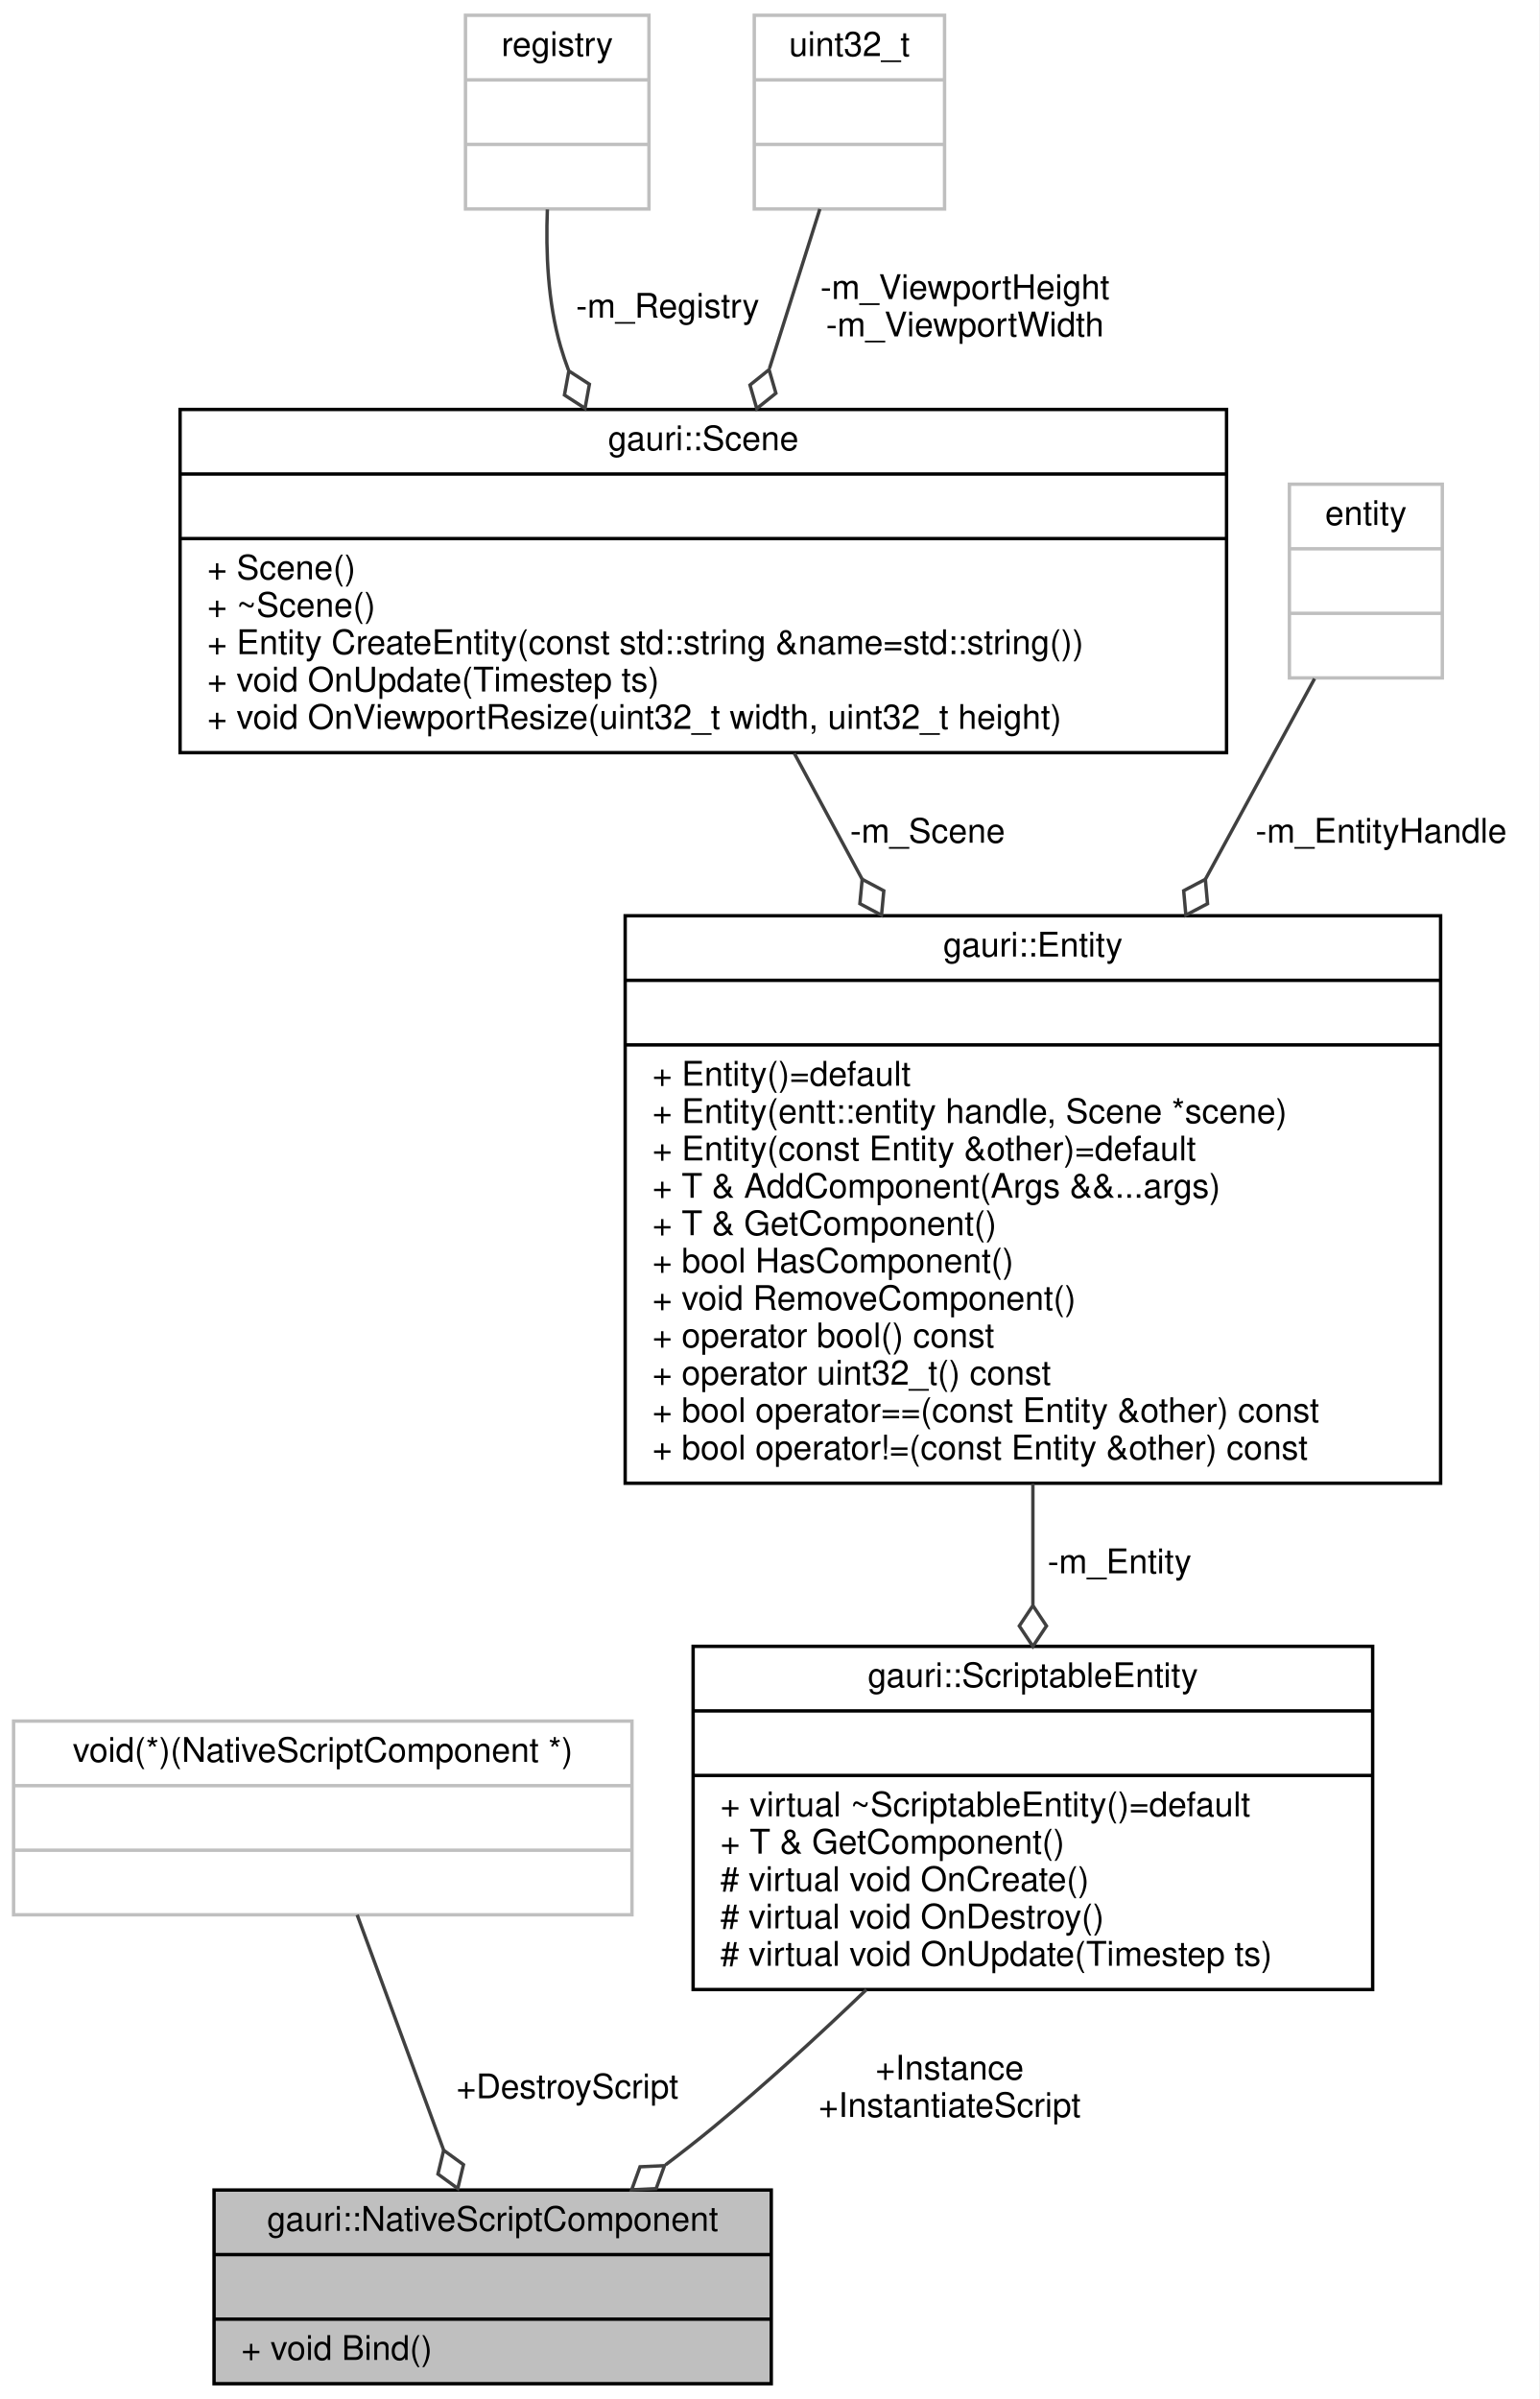
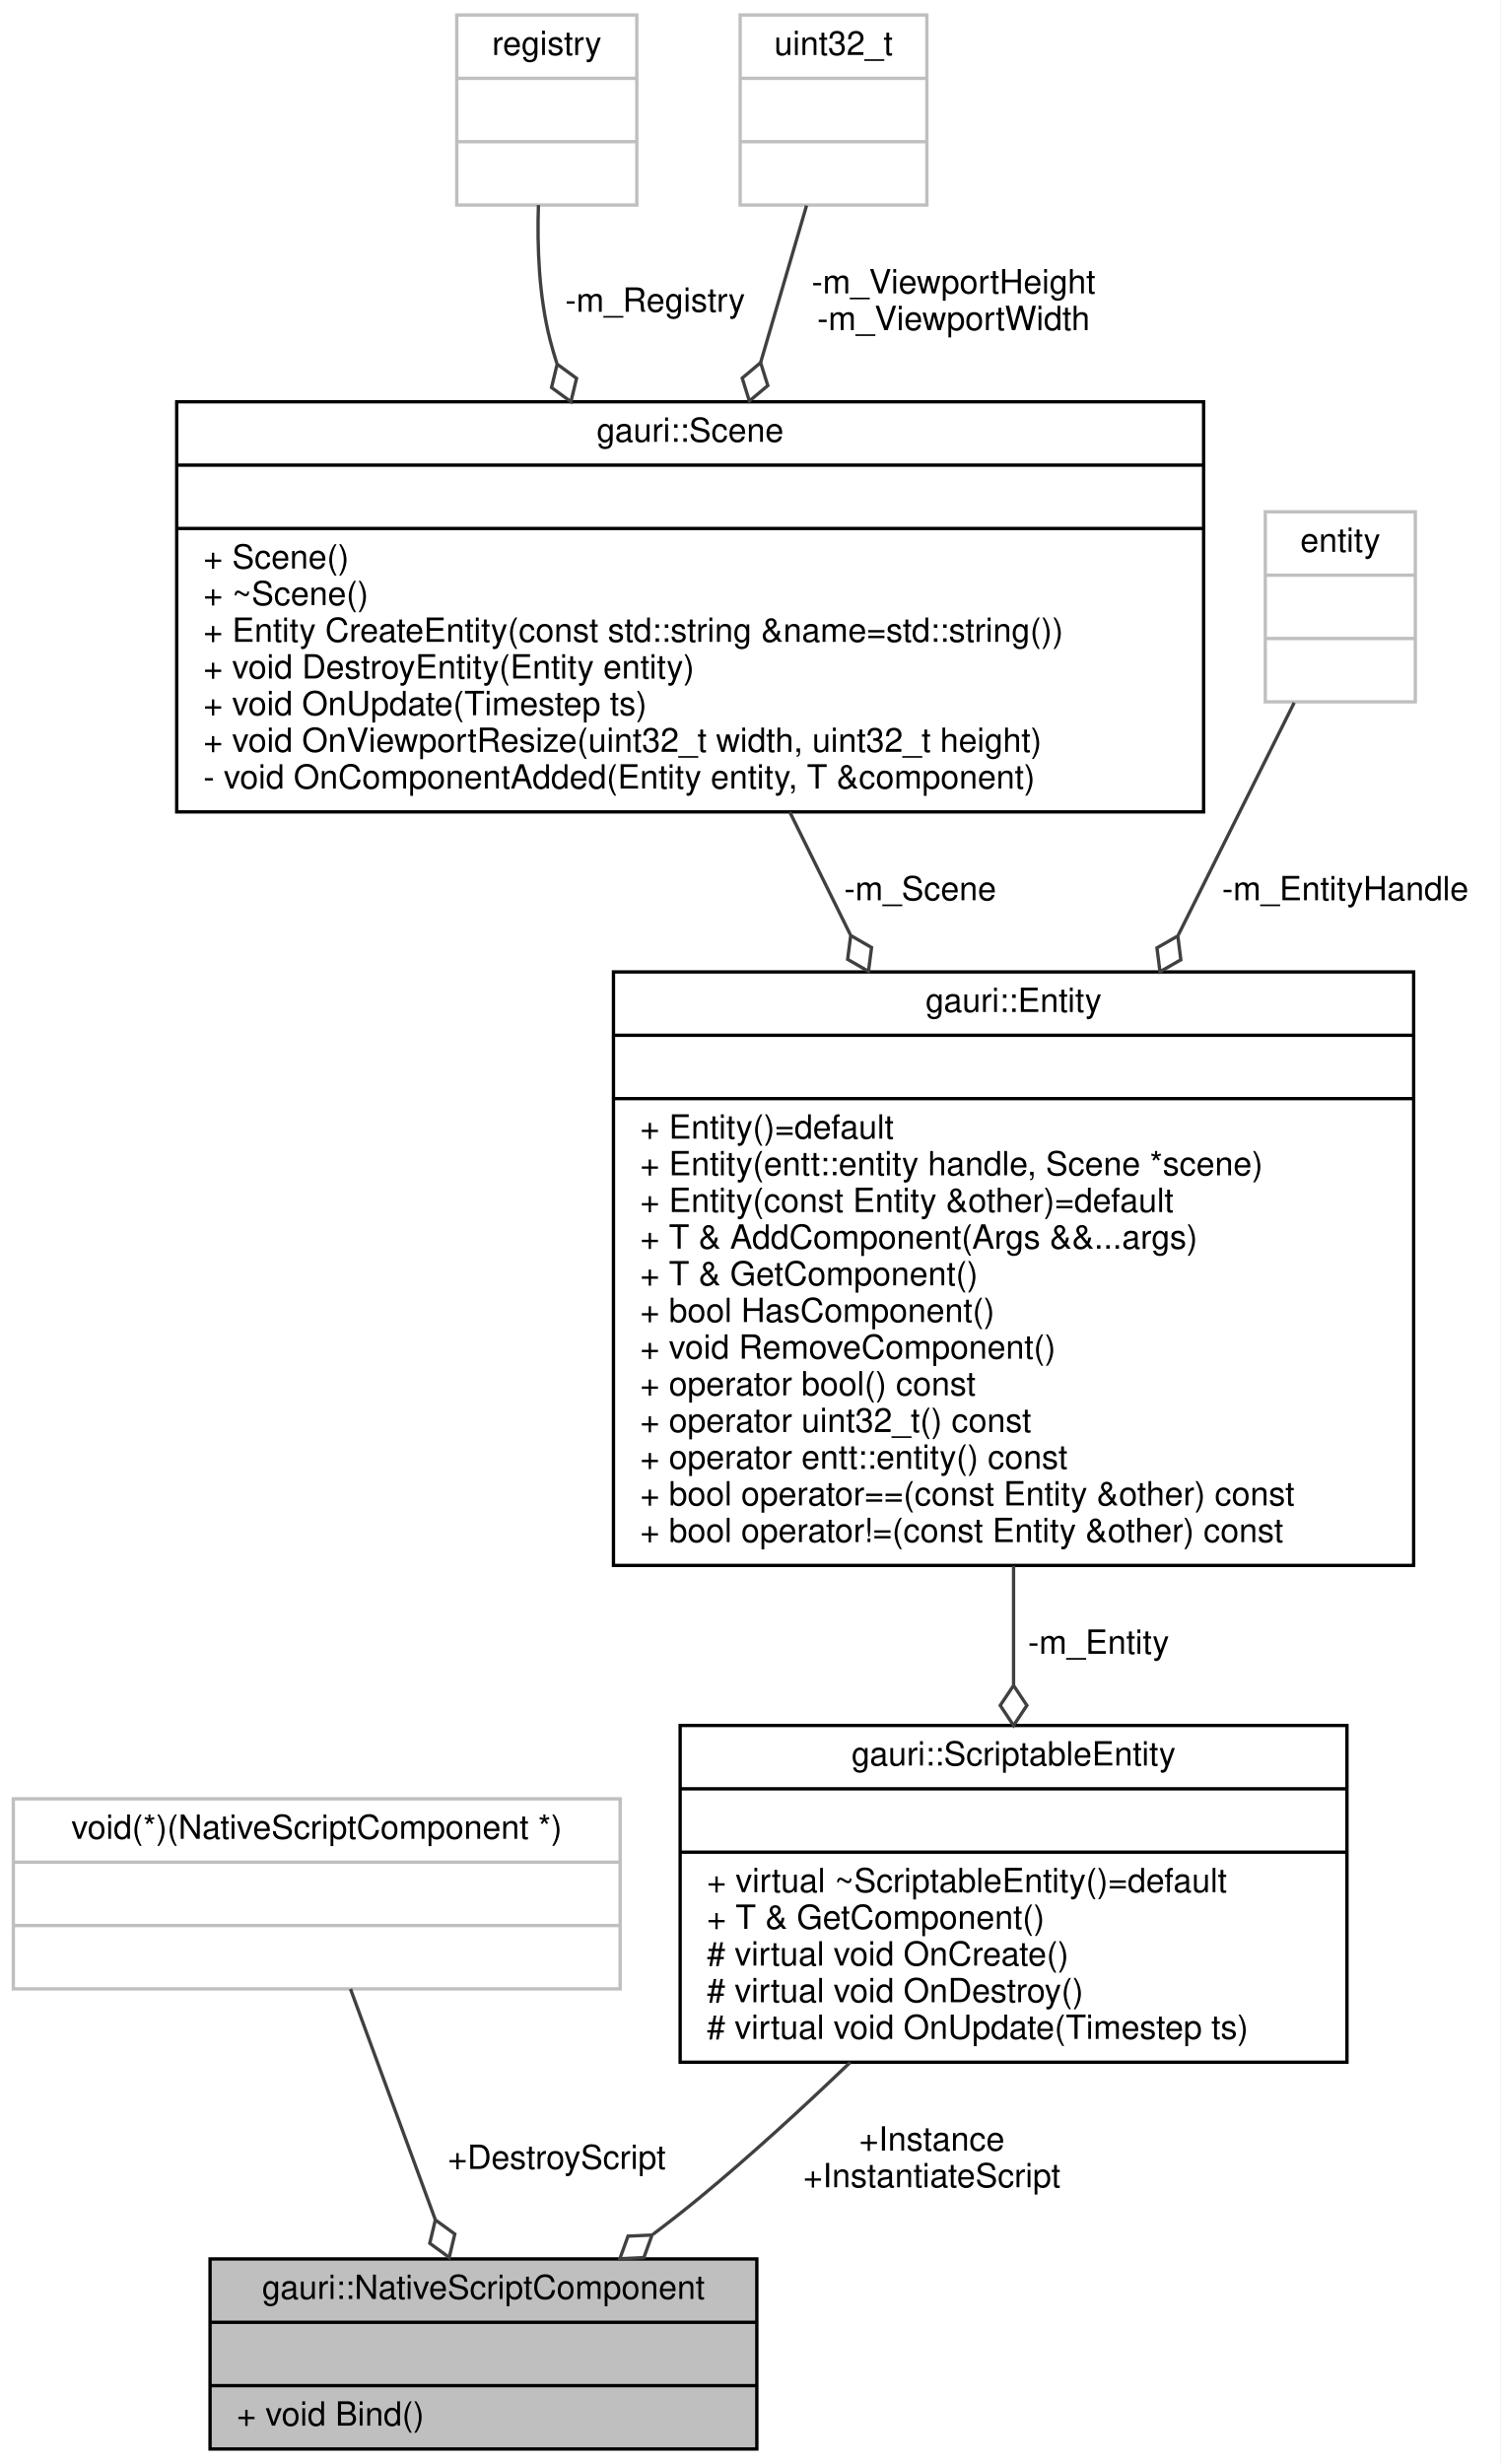
- <svg xmlns="http://www.w3.org/2000/svg" xmlns:xlink="http://www.w3.org/1999/xlink" width="453pt" height="706pt" viewBox="0.00 0.00 453.00 706.00">
-   <g id="graph0" class="graph" transform="scale(1 1) rotate(0) translate(4 702)">
-     <polygon fill="white" stroke="transparent" points="-4,4 -4,-702 449,-702 449,4 -4,4" />
+ <svg xmlns="http://www.w3.org/2000/svg" xmlns:xlink="http://www.w3.org/1999/xlink" width="450pt" height="739pt" viewBox="0.00 0.00 450.00 739.00">
+   <g id="graph0" class="graph" transform="scale(1 1) rotate(0) translate(4 735)">
+     <polygon fill="white" stroke="transparent" points="-4,4 -4,-735 446,-735 446,4 -4,4" />
    <g id="node1" class="node">
      <g id="a_node1">
        <a xlink:title=" ">
          <polygon fill="#bfbfbf" stroke="black" points="59,-0.5 59,-57.5 223,-57.5 223,-0.5 59,-0.5" />
          <text text-anchor="middle" x="141" y="-45.5" font-family="Helvetica,sans-Serif" font-size="10.00">gauri::NativeScriptComponent</text>
          <polyline fill="none" stroke="black" points="59,-38.5 223,-38.5 " />
          <text text-anchor="middle" x="141" y="-26.5" font-family="Helvetica,sans-Serif" font-size="10.00"> </text>
          <polyline fill="none" stroke="black" points="59,-19.5 223,-19.5 " />
          <text text-anchor="start" x="67" y="-7.5" font-family="Helvetica,sans-Serif" font-size="10.00">+ void Bind()</text>
        </a>
      </g>
    </g>
    <g id="node2" class="node">
      <g id="a_node2">
        <a xlink:title=" ">
          <polygon fill="white" stroke="#bfbfbf" points="0,-138.5 0,-195.5 182,-195.5 182,-138.5 0,-138.5" />
          <text text-anchor="middle" x="91" y="-183.5" font-family="Helvetica,sans-Serif" font-size="10.00">void(*)(NativeScriptComponent *)</text>
          <polyline fill="none" stroke="#bfbfbf" points="0,-176.5 182,-176.5 " />
          <text text-anchor="middle" x="91" y="-164.5" font-family="Helvetica,sans-Serif" font-size="10.00"> </text>
          <polyline fill="none" stroke="#bfbfbf" points="0,-157.5 182,-157.5 " />
          <text text-anchor="middle" x="91" y="-145.5" font-family="Helvetica,sans-Serif" font-size="10.00"> </text>
        </a>
      </g>
    </g>
    <g id="edge1" class="edge">
      <path fill="none" stroke="#404040" d="M101.12,-138.48C108.42,-118.61 118.39,-91.49 126.54,-69.34" />
      <polygon fill="none" stroke="#404040" points="126.58,-69.21 124.9,-62.2 130.73,-57.95 132.41,-64.96 126.58,-69.21" />
      <text text-anchor="middle" x="163" y="-84.5" font-family="Helvetica,sans-Serif" font-size="10.00"> +DestroyScript</text>
    </g>
    <g id="node3" class="node">
      <g id="a_node3">
        <a xlink:href="classgauri_1_1ScriptableEntity.html" target="_top" xlink:title=" ">
          <polygon fill="white" stroke="black" points="200,-116.5 200,-217.5 400,-217.5 400,-116.5 200,-116.5" />
          <text text-anchor="middle" x="300" y="-205.5" font-family="Helvetica,sans-Serif" font-size="10.00">gauri::ScriptableEntity</text>
          <polyline fill="none" stroke="black" points="200,-198.5 400,-198.5 " />
          <text text-anchor="middle" x="300" y="-186.5" font-family="Helvetica,sans-Serif" font-size="10.00"> </text>
          <polyline fill="none" stroke="black" points="200,-179.5 400,-179.5 " />
          <text text-anchor="start" x="208" y="-167.5" font-family="Helvetica,sans-Serif" font-size="10.00">+ virtual ~ScriptableEntity()=default</text>
          <text text-anchor="start" x="208" y="-156.5" font-family="Helvetica,sans-Serif" font-size="10.00">+ T &amp; GetComponent()</text>
          <text text-anchor="start" x="208" y="-145.5" font-family="Helvetica,sans-Serif" font-size="10.00"># virtual void OnCreate()</text>
          <text text-anchor="start" x="208" y="-134.5" font-family="Helvetica,sans-Serif" font-size="10.00"># virtual void OnDestroy()</text>
          <text text-anchor="start" x="208" y="-123.5" font-family="Helvetica,sans-Serif" font-size="10.00"># virtual void OnUpdate(Timestep ts)</text>
        </a>
      </g>
    </g>
    <g id="edge2" class="edge">
      <path fill="none" stroke="#404040" d="M251.01,-116.47C236.88,-102.91 221.16,-88.51 206,-76 201.5,-72.29 196.73,-68.56 191.88,-64.91" />
      <polygon fill="none" stroke="#404040" points="191.57,-64.68 184.37,-64.34 181.91,-57.56 189.11,-57.9 191.57,-64.68" />
      <text text-anchor="middle" x="275.5" y="-90" font-family="Helvetica,sans-Serif" font-size="10.00"> +Instance</text>
      <text text-anchor="middle" x="275.5" y="-79" font-family="Helvetica,sans-Serif" font-size="10.00">+InstantiateScript</text>
    </g>
    <g id="node4" class="node">
      <g id="a_node4">
        <a xlink:href="classgauri_1_1Entity.html" target="_top" xlink:title=" ">
-           <polygon fill="white" stroke="black" points="180,-265.5 180,-432.5 420,-432.5 420,-265.5 180,-265.5" />
-           <text text-anchor="middle" x="300" y="-420.5" font-family="Helvetica,sans-Serif" font-size="10.00">gauri::Entity</text>
-           <polyline fill="none" stroke="black" points="180,-413.5 420,-413.5 " />
-           <text text-anchor="middle" x="300" y="-401.5" font-family="Helvetica,sans-Serif" font-size="10.00"> </text>
-           <polyline fill="none" stroke="black" points="180,-394.5 420,-394.5 " />
-           <text text-anchor="start" x="188" y="-382.5" font-family="Helvetica,sans-Serif" font-size="10.00">+ Entity()=default</text>
-           <text text-anchor="start" x="188" y="-371.5" font-family="Helvetica,sans-Serif" font-size="10.00">+ Entity(entt::entity handle, Scene *scene)</text>
-           <text text-anchor="start" x="188" y="-360.5" font-family="Helvetica,sans-Serif" font-size="10.00">+ Entity(const Entity &amp;other)=default</text>
-           <text text-anchor="start" x="188" y="-349.5" font-family="Helvetica,sans-Serif" font-size="10.00">+ T &amp; AddComponent(Args &amp;&amp;...args)</text>
-           <text text-anchor="start" x="188" y="-338.5" font-family="Helvetica,sans-Serif" font-size="10.00">+ T &amp; GetComponent()</text>
-           <text text-anchor="start" x="188" y="-327.5" font-family="Helvetica,sans-Serif" font-size="10.00">+ bool HasComponent()</text>
-           <text text-anchor="start" x="188" y="-316.5" font-family="Helvetica,sans-Serif" font-size="10.00">+ void RemoveComponent()</text>
-           <text text-anchor="start" x="188" y="-305.5" font-family="Helvetica,sans-Serif" font-size="10.00">+ operator bool() const</text>
-           <text text-anchor="start" x="188" y="-294.5" font-family="Helvetica,sans-Serif" font-size="10.00">+ operator uint32_t() const</text>
+           <polygon fill="white" stroke="black" points="180,-265.5 180,-443.5 420,-443.5 420,-265.5 180,-265.5" />
+           <text text-anchor="middle" x="300" y="-431.5" font-family="Helvetica,sans-Serif" font-size="10.00">gauri::Entity</text>
+           <polyline fill="none" stroke="black" points="180,-424.5 420,-424.5 " />
+           <text text-anchor="middle" x="300" y="-412.5" font-family="Helvetica,sans-Serif" font-size="10.00"> </text>
+           <polyline fill="none" stroke="black" points="180,-405.5 420,-405.5 " />
+           <text text-anchor="start" x="188" y="-393.5" font-family="Helvetica,sans-Serif" font-size="10.00">+ Entity()=default</text>
+           <text text-anchor="start" x="188" y="-382.5" font-family="Helvetica,sans-Serif" font-size="10.00">+ Entity(entt::entity handle, Scene *scene)</text>
+           <text text-anchor="start" x="188" y="-371.5" font-family="Helvetica,sans-Serif" font-size="10.00">+ Entity(const Entity &amp;other)=default</text>
+           <text text-anchor="start" x="188" y="-360.5" font-family="Helvetica,sans-Serif" font-size="10.00">+ T &amp; AddComponent(Args &amp;&amp;...args)</text>
+           <text text-anchor="start" x="188" y="-349.5" font-family="Helvetica,sans-Serif" font-size="10.00">+ T &amp; GetComponent()</text>
+           <text text-anchor="start" x="188" y="-338.5" font-family="Helvetica,sans-Serif" font-size="10.00">+ bool HasComponent()</text>
+           <text text-anchor="start" x="188" y="-327.5" font-family="Helvetica,sans-Serif" font-size="10.00">+ void RemoveComponent()</text>
+           <text text-anchor="start" x="188" y="-316.5" font-family="Helvetica,sans-Serif" font-size="10.00">+ operator bool() const</text>
+           <text text-anchor="start" x="188" y="-305.5" font-family="Helvetica,sans-Serif" font-size="10.00">+ operator uint32_t() const</text>
+           <text text-anchor="start" x="188" y="-294.5" font-family="Helvetica,sans-Serif" font-size="10.00">+ operator entt::entity() const</text>
          <text text-anchor="start" x="188" y="-283.5" font-family="Helvetica,sans-Serif" font-size="10.00">+ bool operator==(const Entity &amp;other) const</text>
          <text text-anchor="start" x="188" y="-272.5" font-family="Helvetica,sans-Serif" font-size="10.00">+ bool operator!=(const Entity &amp;other) const</text>
        </a>
      </g>
    </g>
    <g id="edge3" class="edge">
-       <path fill="none" stroke="#404040" d="M300,-265.38C300,-253.36 300,-241.17 300,-229.67" />
-       <polygon fill="none" stroke="#404040" points="300,-229.5 296,-223.5 300,-217.5 304,-223.5 300,-229.5" />
+       <path fill="none" stroke="#404040" d="M300,-265.37C300,-253.29 300,-241.1 300,-229.63" />
+       <polygon fill="none" stroke="#404040" points="300,-229.5 296,-223.51 300,-217.5 304,-223.5 300,-229.5" />
      <text text-anchor="middle" x="325.5" y="-239" font-family="Helvetica,sans-Serif" font-size="10.00"> -m_Entity</text>
    </g>
    <g id="node5" class="node">
      <g id="a_node5">
        <a xlink:href="classgauri_1_1Scene.html" target="_top" xlink:title=" ">
-           <polygon fill="white" stroke="black" points="49,-480.5 49,-581.5 357,-581.5 357,-480.5 49,-480.5" />
-           <text text-anchor="middle" x="203" y="-569.5" font-family="Helvetica,sans-Serif" font-size="10.00">gauri::Scene</text>
-           <polyline fill="none" stroke="black" points="49,-562.5 357,-562.5 " />
-           <text text-anchor="middle" x="203" y="-550.5" font-family="Helvetica,sans-Serif" font-size="10.00"> </text>
-           <polyline fill="none" stroke="black" points="49,-543.5 357,-543.5 " />
-           <text text-anchor="start" x="57" y="-531.5" font-family="Helvetica,sans-Serif" font-size="10.00">+ Scene()</text>
-           <text text-anchor="start" x="57" y="-520.5" font-family="Helvetica,sans-Serif" font-size="10.00">+ ~Scene()</text>
-           <text text-anchor="start" x="57" y="-509.5" font-family="Helvetica,sans-Serif" font-size="10.00">+ Entity CreateEntity(const std::string &amp;name=std::string())</text>
-           <text text-anchor="start" x="57" y="-498.5" font-family="Helvetica,sans-Serif" font-size="10.00">+ void OnUpdate(Timestep ts)</text>
-           <text text-anchor="start" x="57" y="-487.5" font-family="Helvetica,sans-Serif" font-size="10.00">+ void OnViewportResize(uint32_t width, uint32_t height)</text>
+           <polygon fill="white" stroke="black" points="49,-491.5 49,-614.5 357,-614.5 357,-491.5 49,-491.5" />
+           <text text-anchor="middle" x="203" y="-602.5" font-family="Helvetica,sans-Serif" font-size="10.00">gauri::Scene</text>
+           <polyline fill="none" stroke="black" points="49,-595.5 357,-595.5 " />
+           <text text-anchor="middle" x="203" y="-583.5" font-family="Helvetica,sans-Serif" font-size="10.00"> </text>
+           <polyline fill="none" stroke="black" points="49,-576.5 357,-576.5 " />
+           <text text-anchor="start" x="57" y="-564.5" font-family="Helvetica,sans-Serif" font-size="10.00">+ Scene()</text>
+           <text text-anchor="start" x="57" y="-553.5" font-family="Helvetica,sans-Serif" font-size="10.00">+ ~Scene()</text>
+           <text text-anchor="start" x="57" y="-542.5" font-family="Helvetica,sans-Serif" font-size="10.00">+ Entity CreateEntity(const std::string &amp;name=std::string())</text>
+           <text text-anchor="start" x="57" y="-531.5" font-family="Helvetica,sans-Serif" font-size="10.00">+ void DestroyEntity(Entity entity)</text>
+           <text text-anchor="start" x="57" y="-520.5" font-family="Helvetica,sans-Serif" font-size="10.00">+ void OnUpdate(Timestep ts)</text>
+           <text text-anchor="start" x="57" y="-509.5" font-family="Helvetica,sans-Serif" font-size="10.00">+ void OnViewportResize(uint32_t width, uint32_t height)</text>
+           <text text-anchor="start" x="57" y="-498.5" font-family="Helvetica,sans-Serif" font-size="10.00">- void OnComponentAdded(Entity entity, T &amp;component)</text>
        </a>
      </g>
    </g>
    <g id="edge4" class="edge">
-       <path fill="none" stroke="#404040" d="M229.76,-480.34C235.98,-468.79 242.81,-456.13 249.68,-443.38" />
-       <polygon fill="none" stroke="#404040" points="249.76,-443.24 249.08,-436.06 255.45,-432.67 256.12,-439.85 249.76,-443.24" />
-       <text text-anchor="middle" x="269" y="-454" font-family="Helvetica,sans-Serif" font-size="10.00"> -m_Scene</text>
+       <path fill="none" stroke="#404040" d="M232.89,-491.44C238.66,-479.75 244.85,-467.23 251.04,-454.68" />
+       <polygon fill="none" stroke="#404040" points="251.16,-454.43 250.23,-447.28 256.48,-443.67 257.41,-450.82 251.16,-454.43" />
+       <text text-anchor="middle" x="272" y="-465" font-family="Helvetica,sans-Serif" font-size="10.00"> -m_Scene</text>
    </g>
    <g id="node6" class="node">
      <g id="a_node6">
        <a xlink:title=" ">
-           <polygon fill="white" stroke="#bfbfbf" points="133,-640.5 133,-697.5 187,-697.5 187,-640.5 133,-640.5" />
-           <text text-anchor="middle" x="160" y="-685.5" font-family="Helvetica,sans-Serif" font-size="10.00">registry</text>
-           <polyline fill="none" stroke="#bfbfbf" points="133,-678.5 187,-678.5 " />
-           <text text-anchor="middle" x="160" y="-666.5" font-family="Helvetica,sans-Serif" font-size="10.00"> </text>
-           <polyline fill="none" stroke="#bfbfbf" points="133,-659.5 187,-659.5 " />
-           <text text-anchor="middle" x="160" y="-647.5" font-family="Helvetica,sans-Serif" font-size="10.00"> </text>
+           <polygon fill="white" stroke="#bfbfbf" points="133,-673.5 133,-730.5 187,-730.5 187,-673.5 133,-673.5" />
+           <text text-anchor="middle" x="160" y="-718.5" font-family="Helvetica,sans-Serif" font-size="10.00">registry</text>
+           <polyline fill="none" stroke="#bfbfbf" points="133,-711.5 187,-711.5 " />
+           <text text-anchor="middle" x="160" y="-699.5" font-family="Helvetica,sans-Serif" font-size="10.00"> </text>
+           <polyline fill="none" stroke="#bfbfbf" points="133,-692.5 187,-692.5 " />
+           <text text-anchor="middle" x="160" y="-680.5" font-family="Helvetica,sans-Serif" font-size="10.00"> </text>
        </a>
      </g>
    </g>
    <g id="edge5" class="edge">
-       <path fill="none" stroke="#404040" d="M157.1,-640.37C156.62,-627.82 157.23,-612.92 161,-600 161.67,-597.7 162.44,-595.41 163.3,-593.12" />
-       <polygon fill="none" stroke="#404040" points="163.42,-592.84 162.13,-585.75 168.19,-581.83 169.47,-588.93 163.42,-592.84" />
-       <text text-anchor="middle" x="192.5" y="-608.5" font-family="Helvetica,sans-Serif" font-size="10.00"> -m_Registry</text>
+       <path fill="none" stroke="#404040" d="M157.49,-673.48C157.08,-660.95 157.65,-646.04 161,-633 161.59,-630.69 162.27,-628.37 163.01,-626.05" />
+       <polygon fill="none" stroke="#404040" points="163.11,-625.78 161.42,-618.77 167.24,-614.52 168.93,-621.53 163.11,-625.78" />
+       <text text-anchor="middle" x="192.5" y="-641.5" font-family="Helvetica,sans-Serif" font-size="10.00"> -m_Registry</text>
    </g>
    <g id="node7" class="node">
      <g id="a_node7">
        <a xlink:title=" ">
-           <polygon fill="white" stroke="#bfbfbf" points="218,-640.5 218,-697.5 274,-697.5 274,-640.5 218,-640.5" />
-           <text text-anchor="middle" x="246" y="-685.5" font-family="Helvetica,sans-Serif" font-size="10.00">uint32_t</text>
-           <polyline fill="none" stroke="#bfbfbf" points="218,-678.5 274,-678.5 " />
-           <text text-anchor="middle" x="246" y="-666.5" font-family="Helvetica,sans-Serif" font-size="10.00"> </text>
-           <polyline fill="none" stroke="#bfbfbf" points="218,-659.5 274,-659.5 " />
-           <text text-anchor="middle" x="246" y="-647.5" font-family="Helvetica,sans-Serif" font-size="10.00"> </text>
+           <polygon fill="white" stroke="#bfbfbf" points="218,-673.5 218,-730.5 274,-730.5 274,-673.5 218,-673.5" />
+           <text text-anchor="middle" x="246" y="-718.5" font-family="Helvetica,sans-Serif" font-size="10.00">uint32_t</text>
+           <polyline fill="none" stroke="#bfbfbf" points="218,-711.5 274,-711.5 " />
+           <text text-anchor="middle" x="246" y="-699.5" font-family="Helvetica,sans-Serif" font-size="10.00"> </text>
+           <polyline fill="none" stroke="#bfbfbf" points="218,-692.5 274,-692.5 " />
+           <text text-anchor="middle" x="246" y="-680.5" font-family="Helvetica,sans-Serif" font-size="10.00"> </text>
        </a>
      </g>
    </g>
    <g id="edge6" class="edge">
-       <path fill="none" stroke="#404040" d="M237.3,-640.48C233.01,-626.93 227.66,-610 222.47,-593.58" />
-       <polygon fill="none" stroke="#404040" points="222.35,-593.21 216.73,-588.69 218.73,-581.76 224.36,-586.28 222.35,-593.21" />
-       <text text-anchor="middle" x="280" y="-614" font-family="Helvetica,sans-Serif" font-size="10.00"> -m_ViewportHeight</text>
-       <text text-anchor="middle" x="280" y="-603" font-family="Helvetica,sans-Serif" font-size="10.00">-m_ViewportWidth</text>
+       <path fill="none" stroke="#404040" d="M237.91,-673.35C233.98,-659.9 229.05,-643.05 224.14,-626.28" />
+       <polygon fill="none" stroke="#404040" points="224.13,-626.24 218.61,-621.6 220.76,-614.72 226.29,-619.36 224.13,-626.24" />
+       <text text-anchor="middle" x="282" y="-647" font-family="Helvetica,sans-Serif" font-size="10.00"> -m_ViewportHeight</text>
+       <text text-anchor="middle" x="282" y="-636" font-family="Helvetica,sans-Serif" font-size="10.00">-m_ViewportWidth</text>
    </g>
    <g id="node8" class="node">
      <g id="a_node8">
        <a xlink:title=" ">
-           <polygon fill="white" stroke="#bfbfbf" points="375.5,-502.5 375.5,-559.5 420.5,-559.5 420.5,-502.5 375.5,-502.5" />
-           <text text-anchor="middle" x="398" y="-547.5" font-family="Helvetica,sans-Serif" font-size="10.00">entity</text>
-           <polyline fill="none" stroke="#bfbfbf" points="375.5,-540.5 420.5,-540.5 " />
-           <text text-anchor="middle" x="398" y="-528.5" font-family="Helvetica,sans-Serif" font-size="10.00"> </text>
-           <polyline fill="none" stroke="#bfbfbf" points="375.5,-521.5 420.5,-521.5 " />
-           <text text-anchor="middle" x="398" y="-509.5" font-family="Helvetica,sans-Serif" font-size="10.00"> </text>
+           <polygon fill="white" stroke="#bfbfbf" points="375.5,-524.5 375.5,-581.5 420.5,-581.5 420.5,-524.5 375.5,-524.5" />
+           <text text-anchor="middle" x="398" y="-569.5" font-family="Helvetica,sans-Serif" font-size="10.00">entity</text>
+           <polyline fill="none" stroke="#bfbfbf" points="375.5,-562.5 420.5,-562.5 " />
+           <text text-anchor="middle" x="398" y="-550.5" font-family="Helvetica,sans-Serif" font-size="10.00"> </text>
+           <polyline fill="none" stroke="#bfbfbf" points="375.5,-543.5 420.5,-543.5 " />
+           <text text-anchor="middle" x="398" y="-531.5" font-family="Helvetica,sans-Serif" font-size="10.00"> </text>
        </a>
      </g>
    </g>
    <g id="edge7" class="edge">
-       <path fill="none" stroke="#404040" d="M382.9,-502.27C374.14,-486.17 362.53,-464.85 350.79,-443.28" />
-       <polygon fill="none" stroke="#404040" points="350.76,-443.23 344.38,-439.87 345.02,-432.69 351.4,-436.05 350.76,-443.23" />
-       <text text-anchor="middle" x="402.5" y="-454" font-family="Helvetica,sans-Serif" font-size="10.00"> -m_EntityHandle</text>
+       <path fill="none" stroke="#404040" d="M384.17,-524.26C374.93,-505.75 362.18,-480.18 349.39,-454.53" />
+       <polygon fill="none" stroke="#404040" points="349.27,-454.3 343.01,-450.71 343.92,-443.56 350.17,-447.14 349.27,-454.3" />
+       <text text-anchor="middle" x="399.5" y="-465" font-family="Helvetica,sans-Serif" font-size="10.00"> -m_EntityHandle</text>
    </g>
  </g>
</svg>
